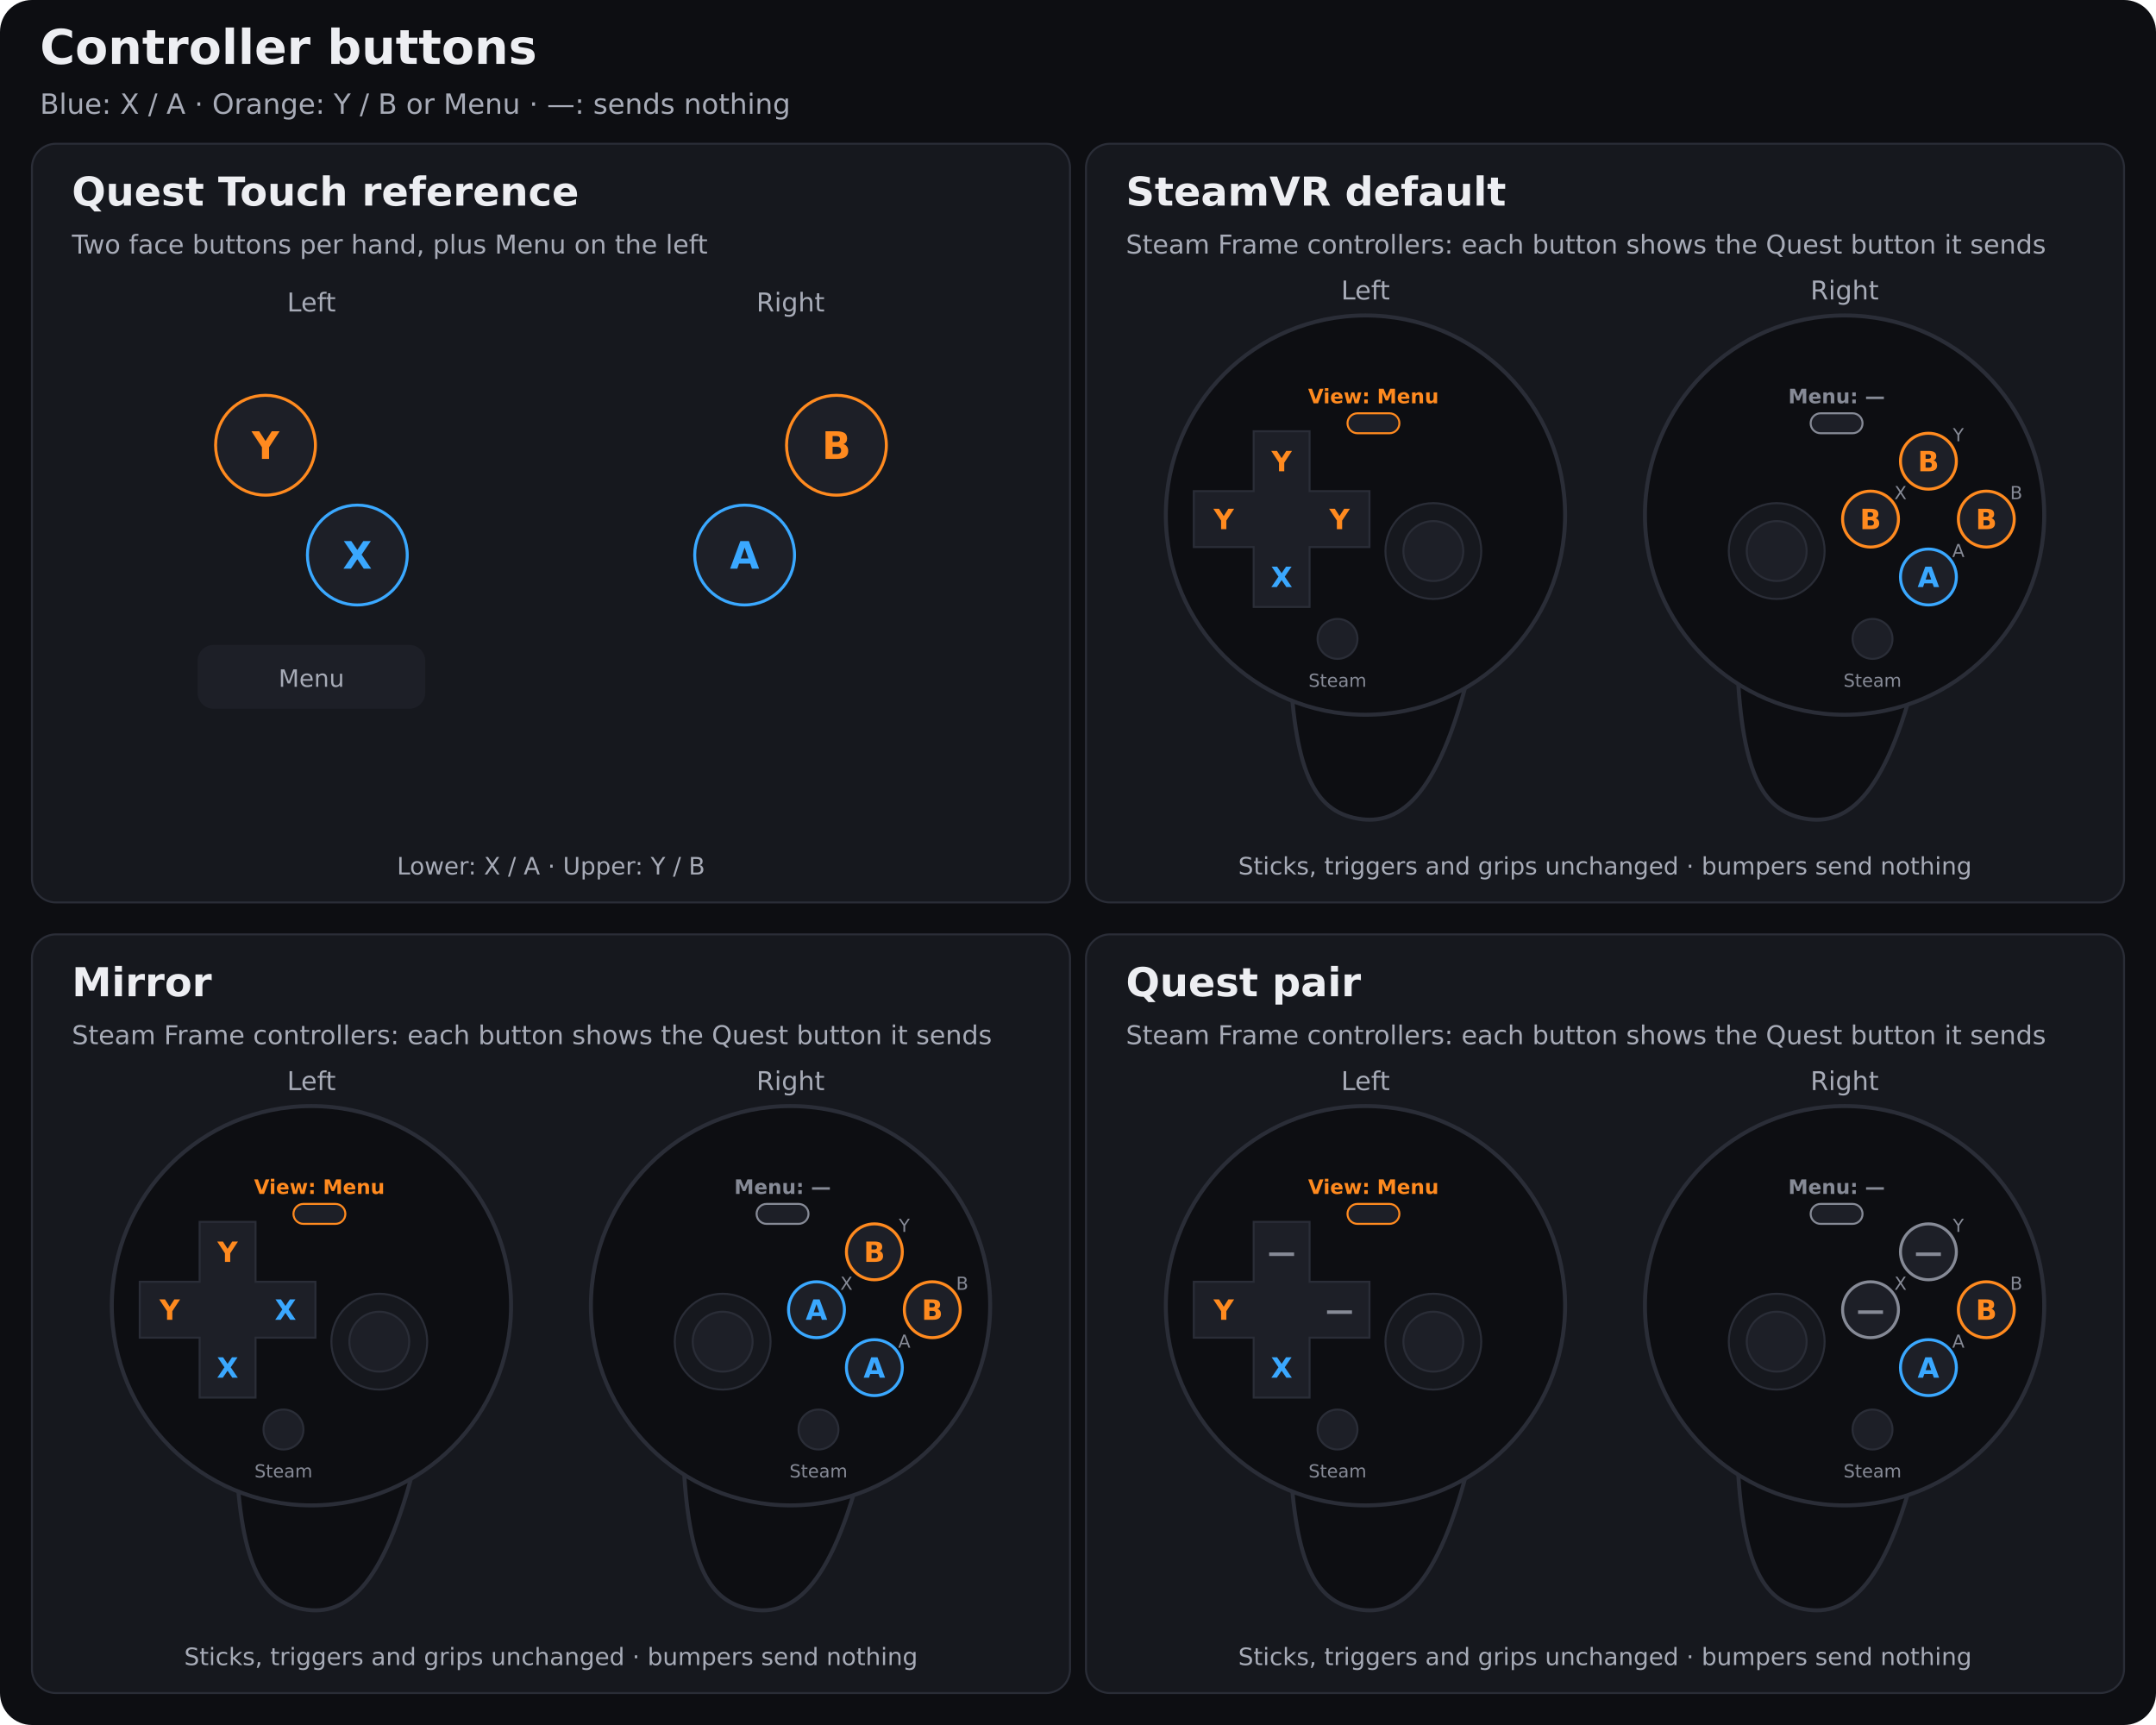
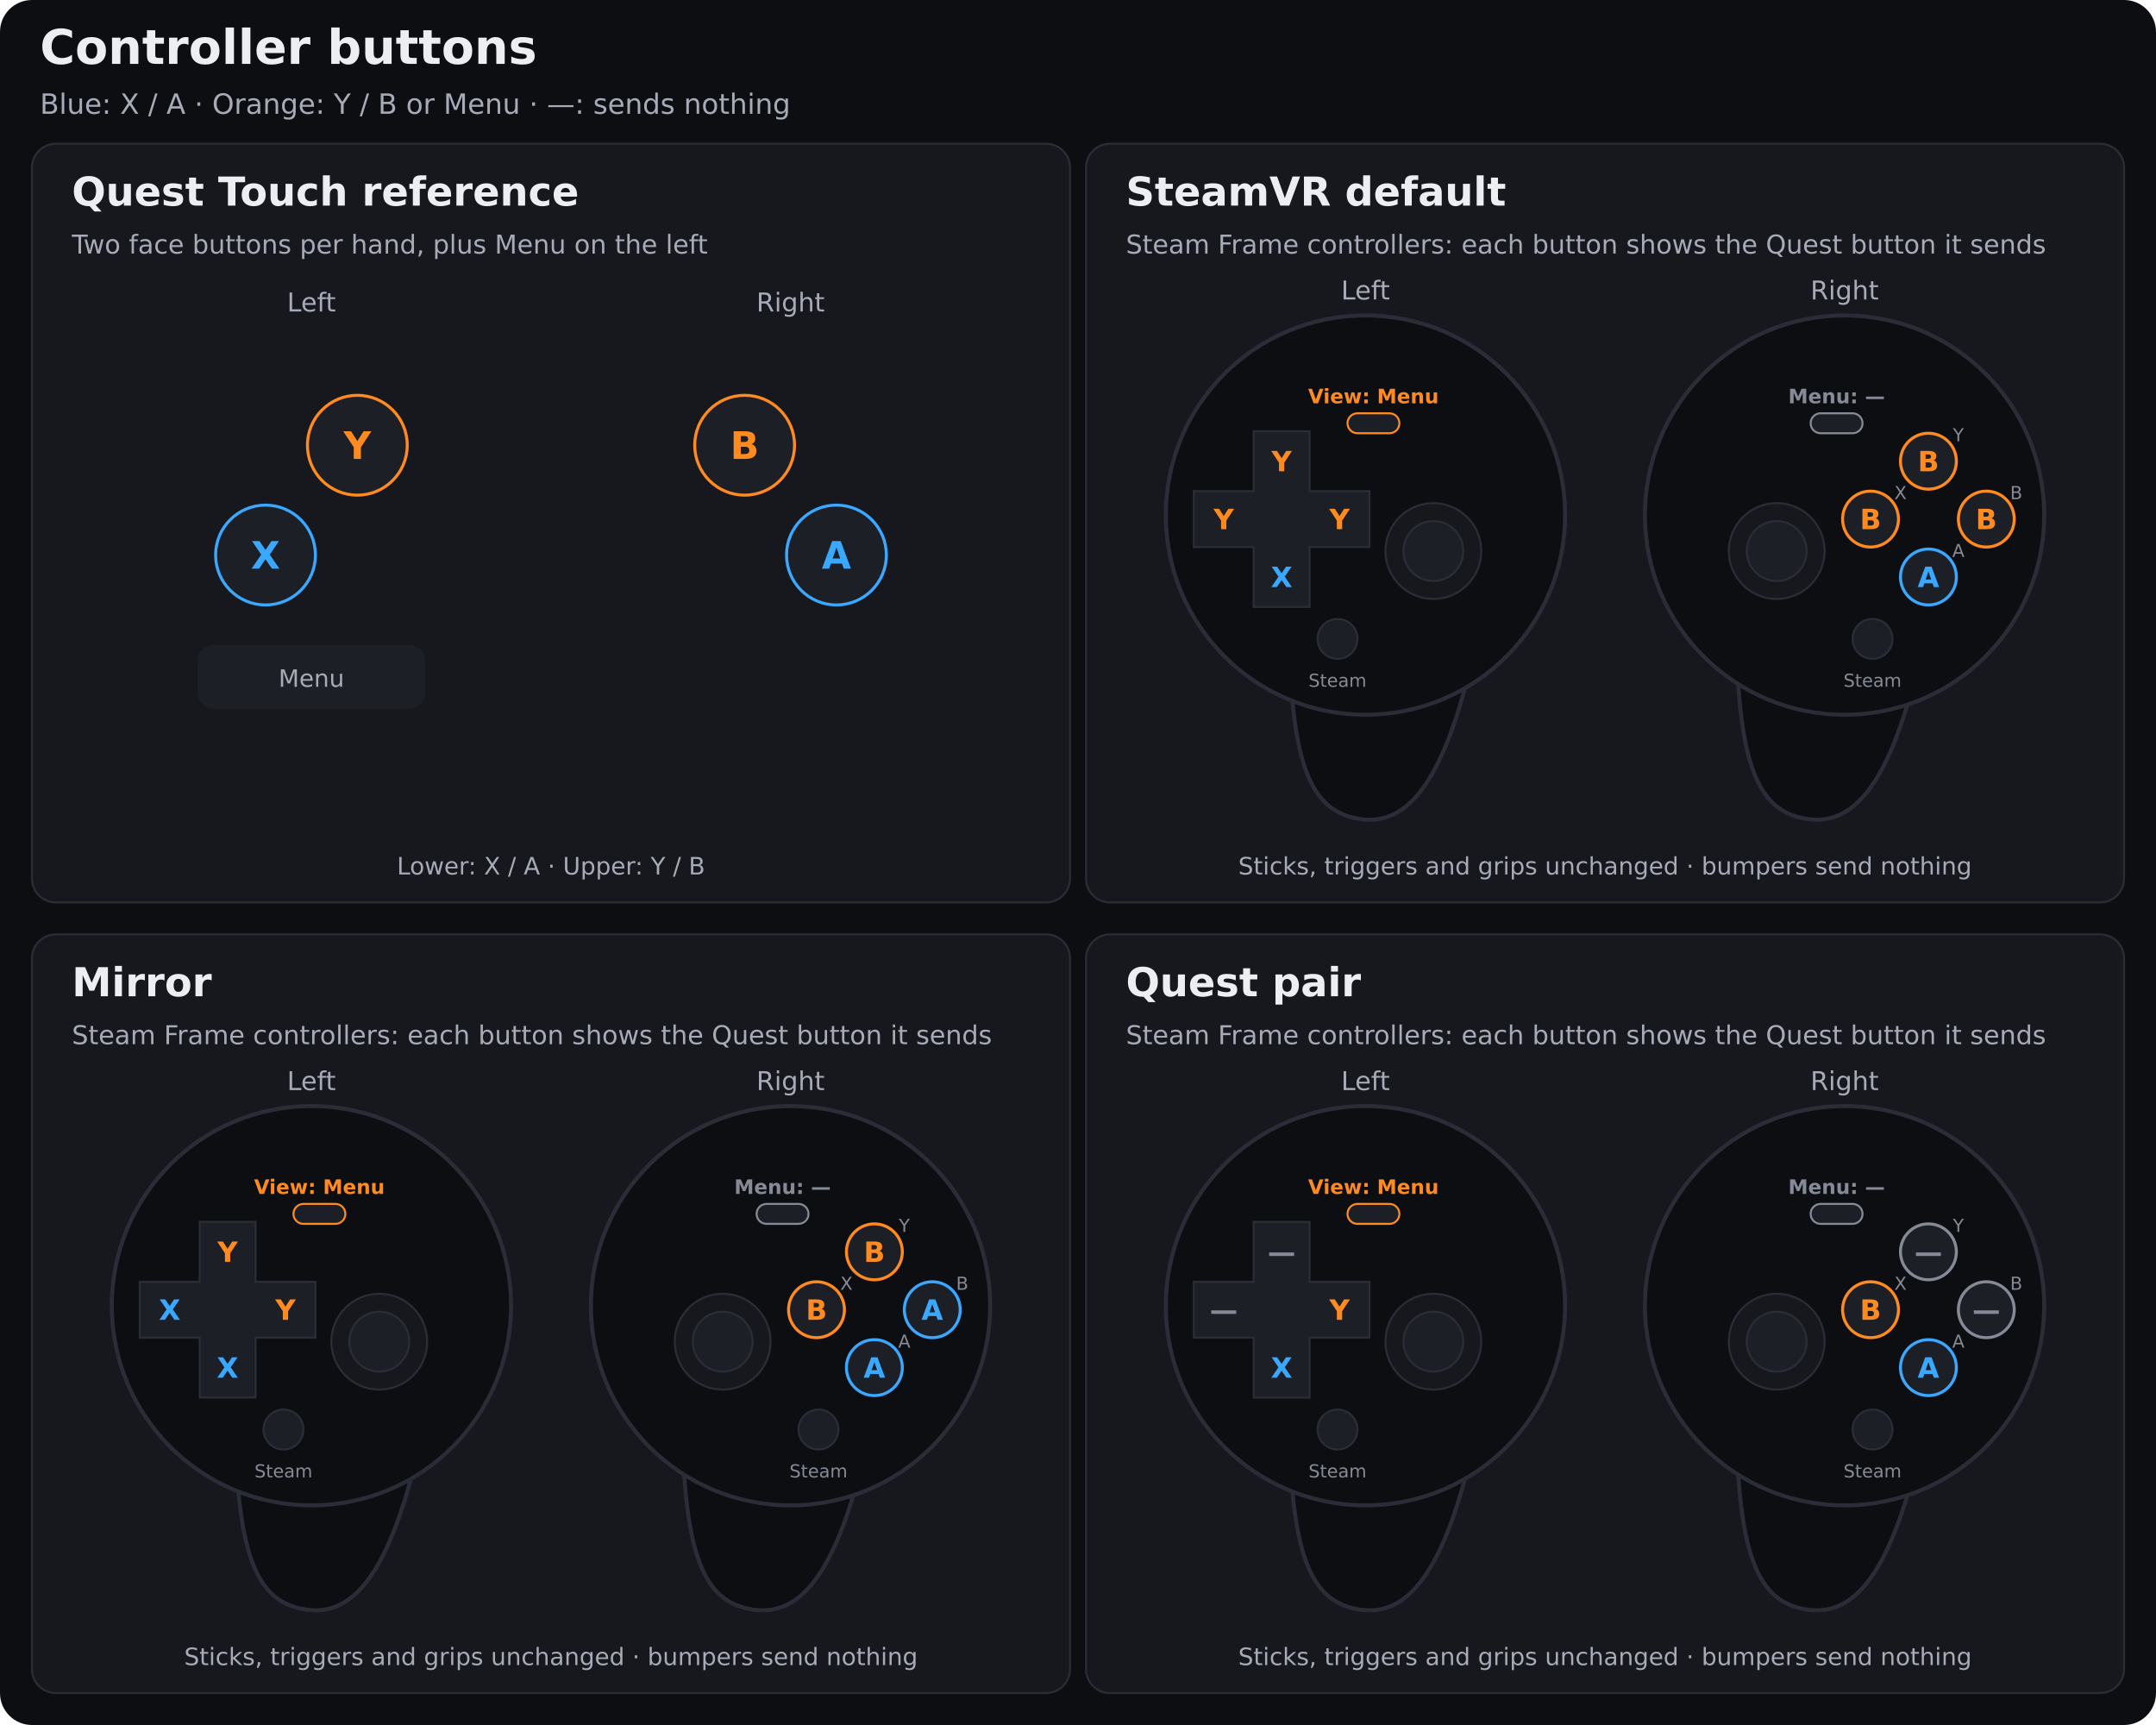
<svg xmlns="http://www.w3.org/2000/svg" width="1080" height="864" viewBox="0 0 1080 864" role="img" aria-labelledby="title desc">
  <rect width="1080" height="864" rx="16" fill="#0D0E12" />
  <g font-family="DejaVu Sans,Arial,sans-serif">
    <text x="20" y="32" fill="#EDEEF2" font-size="24" font-weight="600" text-anchor="start">Controller buttons</text>
    <text x="20" y="57" fill="#A7ABB7" font-size="14" font-weight="400" text-anchor="start">Blue: X / A · Orange: Y / B or Menu · —: sends nothing</text>
    <g transform="translate(16 72)">
      <rect x="0" y="0" width="520" height="380" rx="12" fill="#16181E" stroke="#2A2D37" />
      <text x="20" y="31" fill="#EDEEF2" font-size="20" font-weight="600" text-anchor="start">Quest Touch reference</text>
      <text x="20" y="55" fill="#A7ABB7" font-size="13" font-weight="400" text-anchor="start">Two face buttons per hand, plus Menu on the left</text>
      <text x="140" y="84" fill="#A7ABB7" font-size="13" font-weight="400" text-anchor="middle">Left</text>
-       <circle cx="163" cy="206" r="25" fill="#1D1F27" stroke="#3AA8FF" stroke-width="1.5" />
-       <text x="163" y="212.84" fill="#3AA8FF" font-size="19" font-weight="700" text-anchor="middle">X</text>
-       <circle cx="117" cy="151" r="25" fill="#1D1F27" stroke="#FF8A1F" stroke-width="1.5" />
-       <text x="117" y="157.84" fill="#FF8A1F" font-size="19" font-weight="700" text-anchor="middle">Y</text>
+       <circle cx="117" cy="206" r="25" fill="#1D1F27" stroke="#3AA8FF" stroke-width="1.5" />
+       <text x="117" y="212.84" fill="#3AA8FF" font-size="19" font-weight="700" text-anchor="middle">X</text>
+       <circle cx="163" cy="151" r="25" fill="#1D1F27" stroke="#FF8A1F" stroke-width="1.5" />
+       <text x="163" y="157.84" fill="#FF8A1F" font-size="19" font-weight="700" text-anchor="middle">Y</text>
      <rect x="83" y="251" width="114" height="32" rx="8" fill="#1D1F27" />
      <text x="140" y="272" fill="#A7ABB7" font-size="12" font-weight="400" text-anchor="middle">Menu</text>
      <text x="380" y="84" fill="#A7ABB7" font-size="13" font-weight="400" text-anchor="middle">Right</text>
-       <circle cx="357" cy="206" r="25" fill="#1D1F27" stroke="#3AA8FF" stroke-width="1.5" />
-       <text x="357" y="212.84" fill="#3AA8FF" font-size="19" font-weight="700" text-anchor="middle">A</text>
-       <circle cx="403" cy="151" r="25" fill="#1D1F27" stroke="#FF8A1F" stroke-width="1.5" />
-       <text x="403" y="157.84" fill="#FF8A1F" font-size="19" font-weight="700" text-anchor="middle">B</text>
+       <circle cx="403" cy="206" r="25" fill="#1D1F27" stroke="#3AA8FF" stroke-width="1.5" />
+       <text x="403" y="212.84" fill="#3AA8FF" font-size="19" font-weight="700" text-anchor="middle">A</text>
+       <circle cx="357" cy="151" r="25" fill="#1D1F27" stroke="#FF8A1F" stroke-width="1.5" />
+       <text x="357" y="157.84" fill="#FF8A1F" font-size="19" font-weight="700" text-anchor="middle">B</text>
      <text x="260.0" y="366" fill="#A7ABB7" font-size="12" font-weight="400" text-anchor="middle">Lower: X / A · Upper: Y / B</text>
    </g>
    <g transform="translate(544 72)">
      <rect x="0" y="0" width="520" height="380" rx="12" fill="#16181E" stroke="#2A2D37" />
      <text x="20" y="31" fill="#EDEEF2" font-size="20" font-weight="600" text-anchor="start">SteamVR default</text>
      <text x="20" y="55" fill="#A7ABB7" font-size="13" font-weight="400" text-anchor="start">Steam Frame controllers: each button shows the Quest button it sends</text>
      <text x="140" y="78" fill="#A7ABB7" font-size="13" font-weight="400" text-anchor="middle">Left</text>
      <path d="M102,256 C104,314 114,334 136,338 C158,342 178,326 194,256 Z" fill="#0D0E12" stroke="#2A2D37" stroke-width="2" />
      <circle cx="140" cy="186" r="100" fill="#0D0E12" stroke="#2A2D37" stroke-width="2" />
      <circle cx="174" cy="204" r="24" fill="#16181E" stroke="#2A2D37" />
      <circle cx="174" cy="204" r="15" fill="#1D1F27" stroke="#2A2D37" />
      <circle cx="126" cy="248" r="10" fill="#1D1F27" stroke="#2A2D37" />
      <text x="126" y="272" fill="#868A96" font-size="9" font-weight="400" text-anchor="middle">Steam</text>
      <rect x="131" y="135" width="26" height="10" rx="5" fill="#1D1F27" stroke="#FF8A1F" />
      <text x="144" y="130" fill="#FF8A1F" font-size="10" font-weight="600" text-anchor="middle">View: Menu</text>
      <path d="M84,144 h28 v30 h30 v28 h-30 v30 h-28 v-30 h-30 v-28 h30 Z" fill="#1D1F27" stroke="#2A2D37" />
      <text x="98" y="164.04" fill="#FF8A1F" font-size="14" font-weight="700" text-anchor="middle">Y</text>
      <text x="69" y="193.04" fill="#FF8A1F" font-size="14" font-weight="700" text-anchor="middle">Y</text>
      <text x="127" y="193.04" fill="#FF8A1F" font-size="14" font-weight="700" text-anchor="middle">Y</text>
      <text x="98" y="222.04" fill="#3AA8FF" font-size="14" font-weight="700" text-anchor="middle">X</text>
      <text x="380" y="78" fill="#A7ABB7" font-size="13" font-weight="400" text-anchor="middle">Right</text>
      <path d="M326,256 C328,314 338,334 360,338 C382,342 402,326 418,256 Z" fill="#0D0E12" stroke="#2A2D37" stroke-width="2" />
      <circle cx="380" cy="186" r="100" fill="#0D0E12" stroke="#2A2D37" stroke-width="2" />
      <circle cx="346" cy="204" r="24" fill="#16181E" stroke="#2A2D37" />
      <circle cx="346" cy="204" r="15" fill="#1D1F27" stroke="#2A2D37" />
      <circle cx="394" cy="248" r="10" fill="#1D1F27" stroke="#2A2D37" />
      <text x="394" y="272" fill="#868A96" font-size="9" font-weight="400" text-anchor="middle">Steam</text>
      <rect x="363" y="135" width="26" height="10" rx="5" fill="#1D1F27" stroke="#868A96" />
      <text x="376" y="130" fill="#868A96" font-size="10" font-weight="600" text-anchor="middle">Menu: —</text>
      <circle cx="422" cy="159" r="14" fill="#1D1F27" stroke="#FF8A1F" stroke-width="1.5" />
      <text x="422" y="164.04" fill="#FF8A1F" font-size="14" font-weight="700" text-anchor="middle">B</text>
      <text x="437" y="149" fill="#868A96" font-size="9" font-weight="400" text-anchor="middle">Y</text>
      <circle cx="393" cy="188" r="14" fill="#1D1F27" stroke="#FF8A1F" stroke-width="1.5" />
      <text x="393" y="193.04" fill="#FF8A1F" font-size="14" font-weight="700" text-anchor="middle">B</text>
      <text x="408" y="178" fill="#868A96" font-size="9" font-weight="400" text-anchor="middle">X</text>
      <circle cx="451" cy="188" r="14" fill="#1D1F27" stroke="#FF8A1F" stroke-width="1.5" />
      <text x="451" y="193.04" fill="#FF8A1F" font-size="14" font-weight="700" text-anchor="middle">B</text>
      <text x="466" y="178" fill="#868A96" font-size="9" font-weight="400" text-anchor="middle">B</text>
      <circle cx="422" cy="217" r="14" fill="#1D1F27" stroke="#3AA8FF" stroke-width="1.5" />
      <text x="422" y="222.04" fill="#3AA8FF" font-size="14" font-weight="700" text-anchor="middle">A</text>
      <text x="437" y="207" fill="#868A96" font-size="9" font-weight="400" text-anchor="middle">A</text>
      <text x="260.0" y="366" fill="#A7ABB7" font-size="12" font-weight="400" text-anchor="middle">Sticks, triggers and grips unchanged · bumpers send nothing</text>
    </g>
    <g transform="translate(16 468)">
      <rect x="0" y="0" width="520" height="380" rx="12" fill="#16181E" stroke="#2A2D37" />
      <text x="20" y="31" fill="#EDEEF2" font-size="20" font-weight="600" text-anchor="start">Mirror</text>
      <text x="20" y="55" fill="#A7ABB7" font-size="13" font-weight="400" text-anchor="start">Steam Frame controllers: each button shows the Quest button it sends</text>
      <text x="140" y="78" fill="#A7ABB7" font-size="13" font-weight="400" text-anchor="middle">Left</text>
      <path d="M102,256 C104,314 114,334 136,338 C158,342 178,326 194,256 Z" fill="#0D0E12" stroke="#2A2D37" stroke-width="2" />
      <circle cx="140" cy="186" r="100" fill="#0D0E12" stroke="#2A2D37" stroke-width="2" />
      <circle cx="174" cy="204" r="24" fill="#16181E" stroke="#2A2D37" />
      <circle cx="174" cy="204" r="15" fill="#1D1F27" stroke="#2A2D37" />
      <circle cx="126" cy="248" r="10" fill="#1D1F27" stroke="#2A2D37" />
      <text x="126" y="272" fill="#868A96" font-size="9" font-weight="400" text-anchor="middle">Steam</text>
      <rect x="131" y="135" width="26" height="10" rx="5" fill="#1D1F27" stroke="#FF8A1F" />
      <text x="144" y="130" fill="#FF8A1F" font-size="10" font-weight="600" text-anchor="middle">View: Menu</text>
      <path d="M84,144 h28 v30 h30 v28 h-30 v30 h-28 v-30 h-30 v-28 h30 Z" fill="#1D1F27" stroke="#2A2D37" />
      <text x="98" y="164.04" fill="#FF8A1F" font-size="14" font-weight="700" text-anchor="middle">Y</text>
-       <text x="69" y="193.04" fill="#FF8A1F" font-size="14" font-weight="700" text-anchor="middle">Y</text>
-       <text x="127" y="193.04" fill="#3AA8FF" font-size="14" font-weight="700" text-anchor="middle">X</text>
+       <text x="69" y="193.04" fill="#3AA8FF" font-size="14" font-weight="700" text-anchor="middle">X</text>
+       <text x="127" y="193.04" fill="#FF8A1F" font-size="14" font-weight="700" text-anchor="middle">Y</text>
      <text x="98" y="222.04" fill="#3AA8FF" font-size="14" font-weight="700" text-anchor="middle">X</text>
      <text x="380" y="78" fill="#A7ABB7" font-size="13" font-weight="400" text-anchor="middle">Right</text>
      <path d="M326,256 C328,314 338,334 360,338 C382,342 402,326 418,256 Z" fill="#0D0E12" stroke="#2A2D37" stroke-width="2" />
      <circle cx="380" cy="186" r="100" fill="#0D0E12" stroke="#2A2D37" stroke-width="2" />
      <circle cx="346" cy="204" r="24" fill="#16181E" stroke="#2A2D37" />
      <circle cx="346" cy="204" r="15" fill="#1D1F27" stroke="#2A2D37" />
      <circle cx="394" cy="248" r="10" fill="#1D1F27" stroke="#2A2D37" />
      <text x="394" y="272" fill="#868A96" font-size="9" font-weight="400" text-anchor="middle">Steam</text>
      <rect x="363" y="135" width="26" height="10" rx="5" fill="#1D1F27" stroke="#868A96" />
      <text x="376" y="130" fill="#868A96" font-size="10" font-weight="600" text-anchor="middle">Menu: —</text>
      <circle cx="422" cy="159" r="14" fill="#1D1F27" stroke="#FF8A1F" stroke-width="1.5" />
      <text x="422" y="164.04" fill="#FF8A1F" font-size="14" font-weight="700" text-anchor="middle">B</text>
      <text x="437" y="149" fill="#868A96" font-size="9" font-weight="400" text-anchor="middle">Y</text>
-       <circle cx="393" cy="188" r="14" fill="#1D1F27" stroke="#3AA8FF" stroke-width="1.5" />
-       <text x="393" y="193.04" fill="#3AA8FF" font-size="14" font-weight="700" text-anchor="middle">A</text>
+       <circle cx="393" cy="188" r="14" fill="#1D1F27" stroke="#FF8A1F" stroke-width="1.5" />
+       <text x="393" y="193.04" fill="#FF8A1F" font-size="14" font-weight="700" text-anchor="middle">B</text>
      <text x="408" y="178" fill="#868A96" font-size="9" font-weight="400" text-anchor="middle">X</text>
-       <circle cx="451" cy="188" r="14" fill="#1D1F27" stroke="#FF8A1F" stroke-width="1.5" />
-       <text x="451" y="193.04" fill="#FF8A1F" font-size="14" font-weight="700" text-anchor="middle">B</text>
+       <circle cx="451" cy="188" r="14" fill="#1D1F27" stroke="#3AA8FF" stroke-width="1.5" />
+       <text x="451" y="193.04" fill="#3AA8FF" font-size="14" font-weight="700" text-anchor="middle">A</text>
      <text x="466" y="178" fill="#868A96" font-size="9" font-weight="400" text-anchor="middle">B</text>
      <circle cx="422" cy="217" r="14" fill="#1D1F27" stroke="#3AA8FF" stroke-width="1.5" />
      <text x="422" y="222.04" fill="#3AA8FF" font-size="14" font-weight="700" text-anchor="middle">A</text>
      <text x="437" y="207" fill="#868A96" font-size="9" font-weight="400" text-anchor="middle">A</text>
      <text x="260.0" y="366" fill="#A7ABB7" font-size="12" font-weight="400" text-anchor="middle">Sticks, triggers and grips unchanged · bumpers send nothing</text>
    </g>
    <g transform="translate(544 468)">
      <rect x="0" y="0" width="520" height="380" rx="12" fill="#16181E" stroke="#2A2D37" />
      <text x="20" y="31" fill="#EDEEF2" font-size="20" font-weight="600" text-anchor="start">Quest pair</text>
      <text x="20" y="55" fill="#A7ABB7" font-size="13" font-weight="400" text-anchor="start">Steam Frame controllers: each button shows the Quest button it sends</text>
      <text x="140" y="78" fill="#A7ABB7" font-size="13" font-weight="400" text-anchor="middle">Left</text>
      <path d="M102,256 C104,314 114,334 136,338 C158,342 178,326 194,256 Z" fill="#0D0E12" stroke="#2A2D37" stroke-width="2" />
      <circle cx="140" cy="186" r="100" fill="#0D0E12" stroke="#2A2D37" stroke-width="2" />
      <circle cx="174" cy="204" r="24" fill="#16181E" stroke="#2A2D37" />
      <circle cx="174" cy="204" r="15" fill="#1D1F27" stroke="#2A2D37" />
      <circle cx="126" cy="248" r="10" fill="#1D1F27" stroke="#2A2D37" />
      <text x="126" y="272" fill="#868A96" font-size="9" font-weight="400" text-anchor="middle">Steam</text>
      <rect x="131" y="135" width="26" height="10" rx="5" fill="#1D1F27" stroke="#FF8A1F" />
      <text x="144" y="130" fill="#FF8A1F" font-size="10" font-weight="600" text-anchor="middle">View: Menu</text>
      <path d="M84,144 h28 v30 h30 v28 h-30 v30 h-28 v-30 h-30 v-28 h30 Z" fill="#1D1F27" stroke="#2A2D37" />
      <text x="98" y="164.04" fill="#868A96" font-size="14" font-weight="700" text-anchor="middle">—</text>
-       <text x="69" y="193.04" fill="#FF8A1F" font-size="14" font-weight="700" text-anchor="middle">Y</text>
-       <text x="127" y="193.04" fill="#868A96" font-size="14" font-weight="700" text-anchor="middle">—</text>
+       <text x="69" y="193.04" fill="#868A96" font-size="14" font-weight="700" text-anchor="middle">—</text>
+       <text x="127" y="193.04" fill="#FF8A1F" font-size="14" font-weight="700" text-anchor="middle">Y</text>
      <text x="98" y="222.04" fill="#3AA8FF" font-size="14" font-weight="700" text-anchor="middle">X</text>
      <text x="380" y="78" fill="#A7ABB7" font-size="13" font-weight="400" text-anchor="middle">Right</text>
      <path d="M326,256 C328,314 338,334 360,338 C382,342 402,326 418,256 Z" fill="#0D0E12" stroke="#2A2D37" stroke-width="2" />
      <circle cx="380" cy="186" r="100" fill="#0D0E12" stroke="#2A2D37" stroke-width="2" />
      <circle cx="346" cy="204" r="24" fill="#16181E" stroke="#2A2D37" />
      <circle cx="346" cy="204" r="15" fill="#1D1F27" stroke="#2A2D37" />
      <circle cx="394" cy="248" r="10" fill="#1D1F27" stroke="#2A2D37" />
      <text x="394" y="272" fill="#868A96" font-size="9" font-weight="400" text-anchor="middle">Steam</text>
      <rect x="363" y="135" width="26" height="10" rx="5" fill="#1D1F27" stroke="#868A96" />
      <text x="376" y="130" fill="#868A96" font-size="10" font-weight="600" text-anchor="middle">Menu: —</text>
      <circle cx="422" cy="159" r="14" fill="#1D1F27" stroke="#868A96" stroke-width="1.5" />
      <text x="422" y="164.04" fill="#868A96" font-size="14" font-weight="700" text-anchor="middle">—</text>
      <text x="437" y="149" fill="#868A96" font-size="9" font-weight="400" text-anchor="middle">Y</text>
-       <circle cx="393" cy="188" r="14" fill="#1D1F27" stroke="#868A96" stroke-width="1.5" />
-       <text x="393" y="193.04" fill="#868A96" font-size="14" font-weight="700" text-anchor="middle">—</text>
+       <circle cx="393" cy="188" r="14" fill="#1D1F27" stroke="#FF8A1F" stroke-width="1.5" />
+       <text x="393" y="193.04" fill="#FF8A1F" font-size="14" font-weight="700" text-anchor="middle">B</text>
      <text x="408" y="178" fill="#868A96" font-size="9" font-weight="400" text-anchor="middle">X</text>
-       <circle cx="451" cy="188" r="14" fill="#1D1F27" stroke="#FF8A1F" stroke-width="1.5" />
-       <text x="451" y="193.04" fill="#FF8A1F" font-size="14" font-weight="700" text-anchor="middle">B</text>
+       <circle cx="451" cy="188" r="14" fill="#1D1F27" stroke="#868A96" stroke-width="1.5" />
+       <text x="451" y="193.04" fill="#868A96" font-size="14" font-weight="700" text-anchor="middle">—</text>
      <text x="466" y="178" fill="#868A96" font-size="9" font-weight="400" text-anchor="middle">B</text>
      <circle cx="422" cy="217" r="14" fill="#1D1F27" stroke="#3AA8FF" stroke-width="1.5" />
      <text x="422" y="222.04" fill="#3AA8FF" font-size="14" font-weight="700" text-anchor="middle">A</text>
      <text x="437" y="207" fill="#868A96" font-size="9" font-weight="400" text-anchor="middle">A</text>
      <text x="260.0" y="366" fill="#A7ABB7" font-size="12" font-weight="400" text-anchor="middle">Sticks, triggers and grips unchanged · bumpers send nothing</text>
    </g>
  </g>
</svg>
